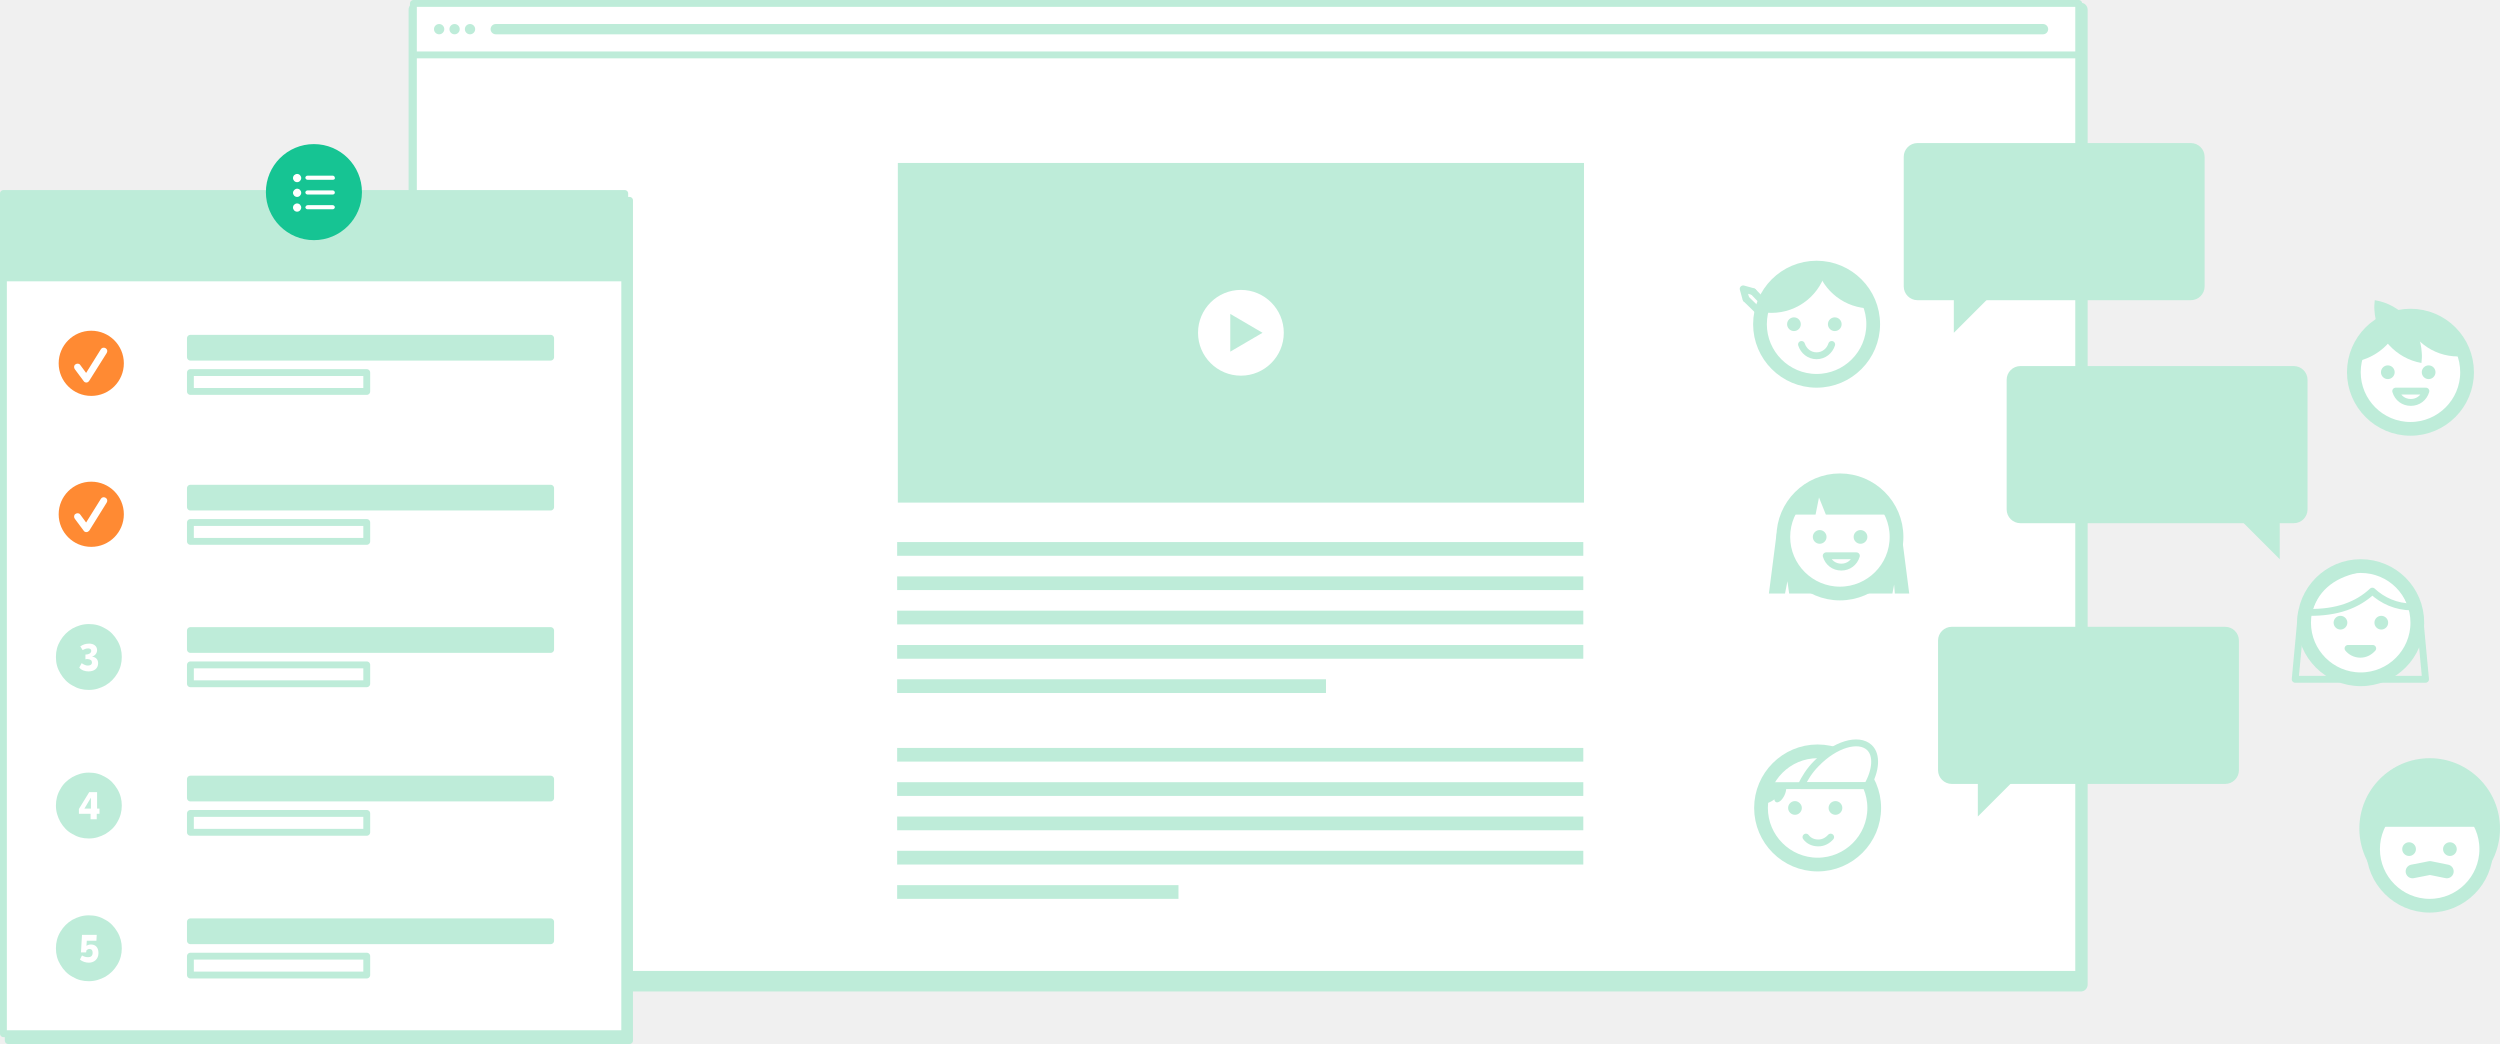
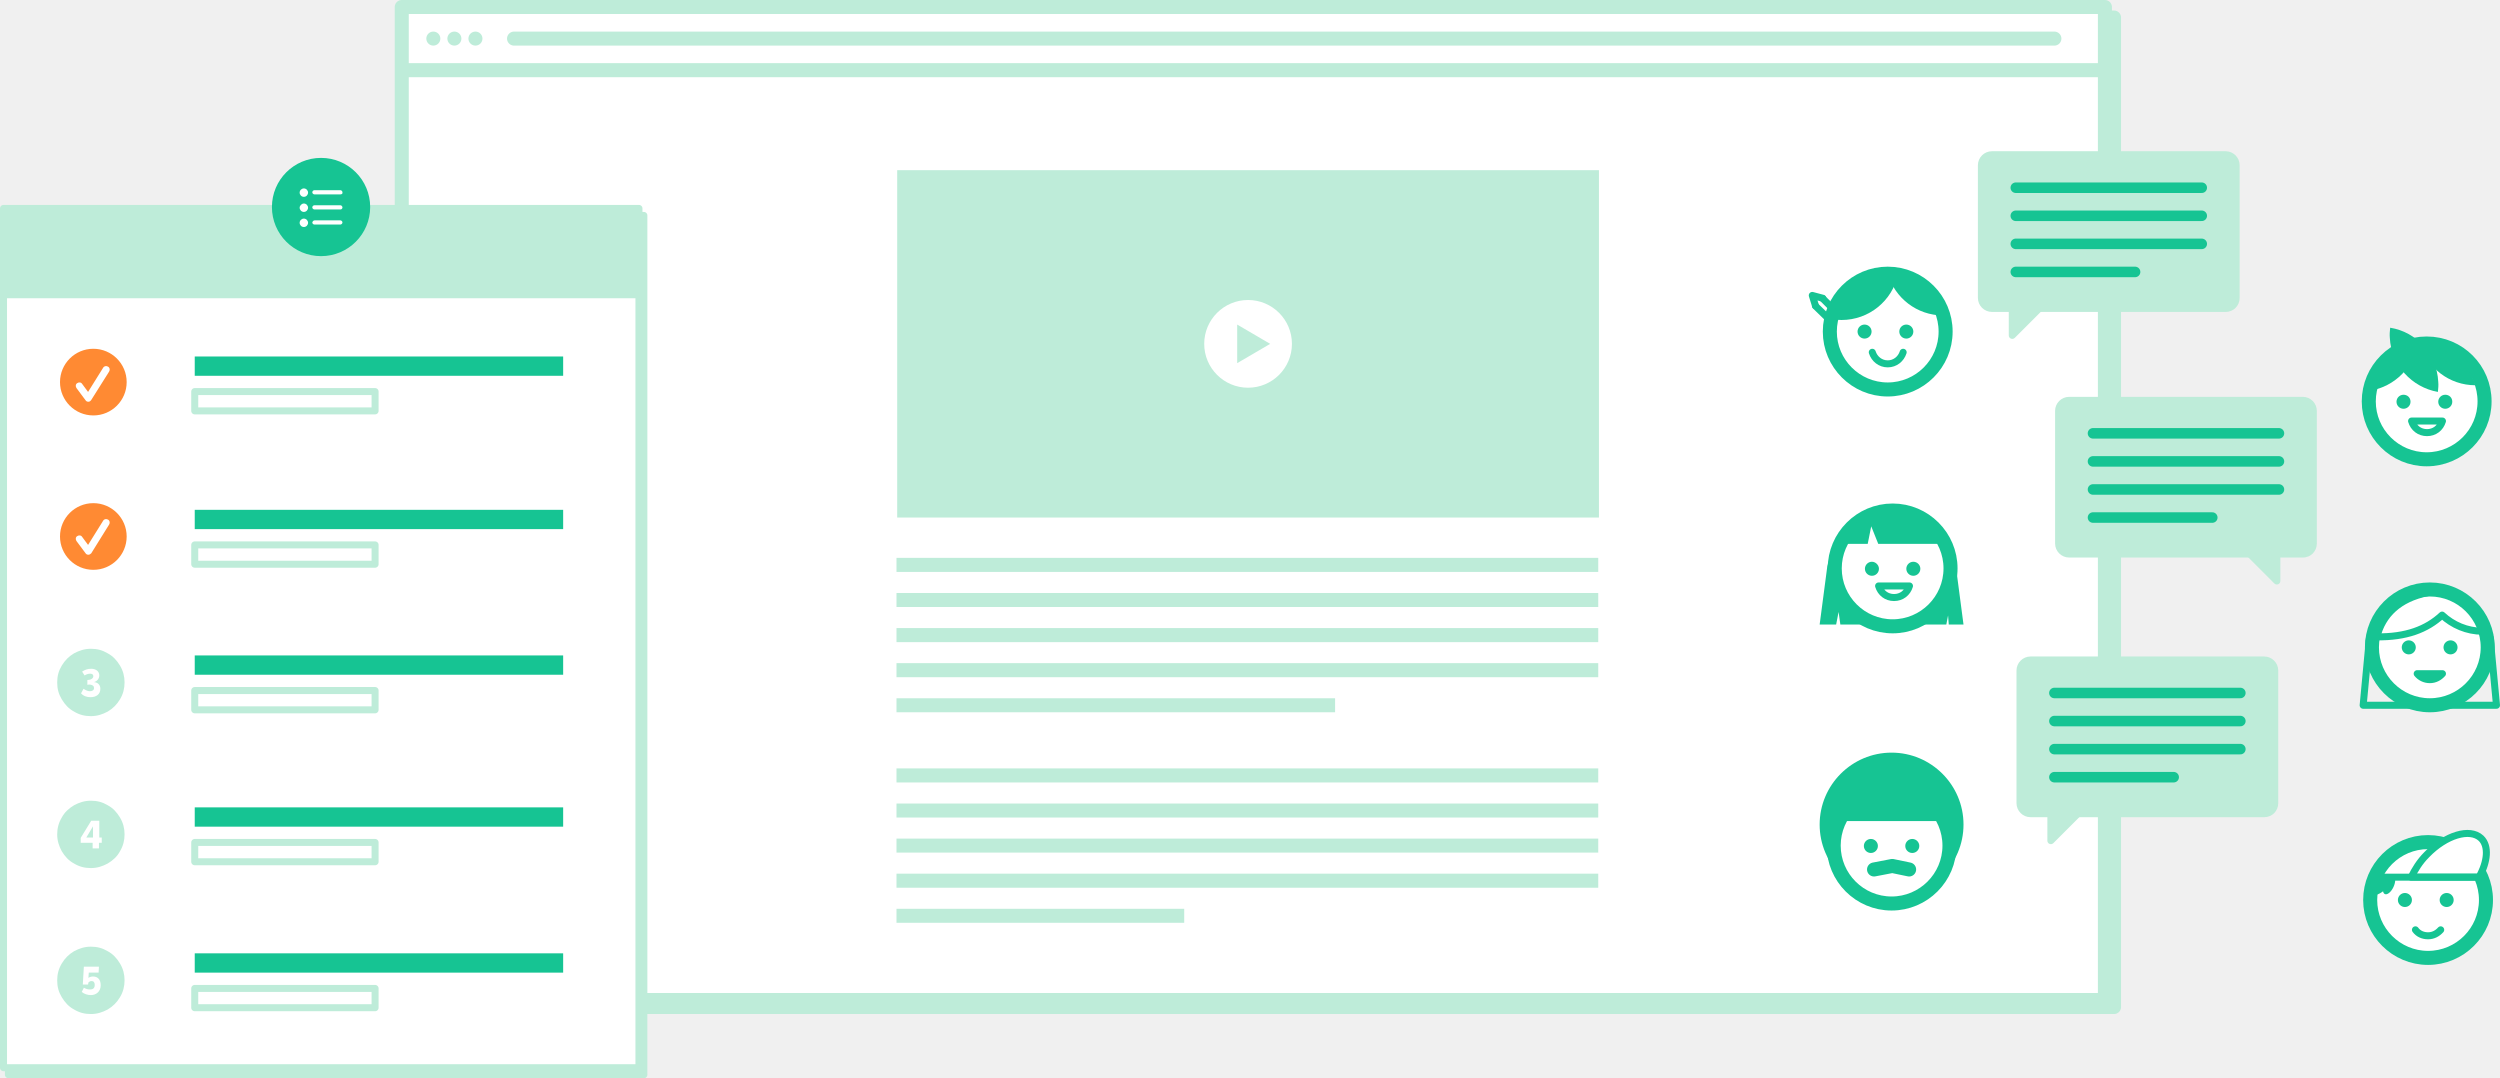
- <svg xmlns="http://www.w3.org/2000/svg" version="1.1" id="Layer_1" x="0px" y="0px" viewBox="0 0 728.7 304.2" enable-background="new 0 0 728.7 304.2" xml:space="preserve">
+ <svg xmlns="http://www.w3.org/2000/svg" version="1.1" id="Layer_1" x="0px" y="0px" viewBox="0 0 712.5 307.2" enable-background="new 0 0 712.5 307.2" xml:space="preserve">
  <g>
+     <rect x="117.1" y="5" fill="#BEECD9" stroke="#BEECD9" stroke-width="4" stroke-linejoin="round" stroke-miterlimit="10" width="485.4" height="282" />
+     <rect x="114.5" y="2" fill="#FFFFFF" stroke="#BEECD9" stroke-width="4" stroke-linejoin="round" stroke-miterlimit="10" width="485.4" height="283" />
+     <line fill="none" stroke="#BEECD9" stroke-width="4" stroke-linejoin="round" stroke-miterlimit="10" x1="114.5" y1="20" x2="599.5" y2="20" />
+     <line fill="none" stroke="#BEECD9" stroke-width="4" stroke-linecap="round" stroke-linejoin="round" stroke-miterlimit="10" x1="146.5" y1="11" x2="585.5" y2="11" />
    <g>
-       <rect x="121.1" y="2.8" fill="#BEECD9" stroke="#BEECD9" stroke-width="4" stroke-linejoin="round" stroke-miterlimit="10" width="485.4" height="284.2" />
-       <rect x="120.5" y="1" fill="#FFFFFF" stroke="#BEECD9" stroke-width="2" stroke-linejoin="round" stroke-miterlimit="10" width="485.4" height="283" />
-       <line fill="none" stroke="#BEECD9" stroke-width="2" stroke-linejoin="round" stroke-miterlimit="10" x1="120.5" y1="16" x2="605.5" y2="16" />
-       <line fill="none" stroke="#BEECD9" stroke-width="3" stroke-linecap="round" stroke-linejoin="round" stroke-miterlimit="10" x1="144.5" y1="8.5" x2="595.5" y2="8.5" />
+       <circle fill="#BEECD9" cx="123.5" cy="11" r="2" />
+       <circle fill="#BEECD9" cx="129.5" cy="11" r="2" />
+       <circle fill="#BEECD9" cx="135.5" cy="11" r="2" />
+     </g>
+     <g>
+       <rect x="255.7" y="48.5" fill="#BEECD9" width="200" height="99" />
+       <path fill="#FFFFFF" d="M355.7,85.5c-6.9,0-12.5,5.6-12.5,12.5s5.6,12.5,12.5,12.5s12.5-5.6,12.5-12.5S362.6,85.5,355.7,85.5z     M352.6,92.5L362,98l-9.4,5.5V92.5z" />
+     </g>
+     <g>
+       <line fill="none" stroke="#BEECD9" stroke-width="4" stroke-linejoin="round" stroke-miterlimit="10" x1="255.5" y1="161" x2="455.5" y2="161" />
+       <line fill="none" stroke="#BEECD9" stroke-width="4" stroke-linejoin="round" stroke-miterlimit="10" x1="255.5" y1="171" x2="455.5" y2="171" />
+       <line fill="none" stroke="#BEECD9" stroke-width="4" stroke-linejoin="round" stroke-miterlimit="10" x1="255.5" y1="181" x2="455.5" y2="181" />
+       <line fill="none" stroke="#BEECD9" stroke-width="4" stroke-linejoin="round" stroke-miterlimit="10" x1="255.5" y1="191" x2="455.5" y2="191" />
+       <line fill="none" stroke="#BEECD9" stroke-width="4" stroke-linejoin="round" stroke-miterlimit="10" x1="255.5" y1="201" x2="380.5" y2="201" />
+     </g>
+     <g>
+       <line fill="none" stroke="#BEECD9" stroke-width="4" stroke-linejoin="round" stroke-miterlimit="10" x1="255.5" y1="221" x2="455.5" y2="221" />
+       <line fill="none" stroke="#BEECD9" stroke-width="4" stroke-linejoin="round" stroke-miterlimit="10" x1="255.5" y1="231" x2="455.5" y2="231" />
+       <line fill="none" stroke="#BEECD9" stroke-width="4" stroke-linejoin="round" stroke-miterlimit="10" x1="255.5" y1="241" x2="455.5" y2="241" />
+       <line fill="none" stroke="#BEECD9" stroke-width="4" stroke-linejoin="round" stroke-miterlimit="10" x1="255.5" y1="251" x2="455.5" y2="251" />
+       <line fill="none" stroke="#BEECD9" stroke-width="4" stroke-linejoin="round" stroke-miterlimit="10" x1="255.5" y1="261" x2="337.5" y2="261" />
+     </g>
+     <g>
+       <path fill="#FFFFFF" stroke="#16C493" stroke-width="4" stroke-linejoin="round" stroke-miterlimit="10" d="M692,240    c-9.1,0-16.5,7.4-16.5,16.5S682.9,273,692,273c9.1,0,16.5-7.4,16.5-16.5S701.1,240,692,240z" />
+       <path fill="#FFFFFF" stroke="#16C493" stroke-width="2" stroke-linejoin="round" stroke-miterlimit="10" d="M706.5,250    c2.5-4.4,2.9-8.9,0.6-11.1c-3.2-3-10.1-0.9-15.5,4.7c-2,2-3.4,4.3-4.4,6.4L706.5,250z" />
+       <line fill="none" stroke="#16C493" stroke-width="2" stroke-linecap="round" stroke-linejoin="round" stroke-miterlimit="10" x1="676.5" y1="250" x2="706.5" y2="250" />
      <g>
-         <circle fill="#BEECD9" cx="128" cy="8.5" r="1.5" />
-         <circle fill="#BEECD9" cx="132.5" cy="8.5" r="1.5" />
-         <circle fill="#BEECD9" cx="137" cy="8.5" r="1.5" />
+         <path fill="#16C493" d="M685.4,254.5c-1.1,0-2,0.9-2,2c0,1.1,0.9,2,2,2c1.1,0,2-0.9,2-2C687.4,255.4,686.5,254.5,685.4,254.5z" />
+         <path fill="#16C493" d="M697.3,254.5c-1.1,0-2,0.9-2,2c0,1.1,0.9,2,2,2c1.1,0,2-0.9,2-2C699.3,255.4,698.4,254.5,697.3,254.5z" />
+         <path fill="#16C493" d="M673.9,255.3c0.4,0.1,0.8,0.1,1.2,0.1c3.2,0,5.8-2.2,6.5-5.2c-0.4-0.1-0.8-0.1-1.2-0.1     C677.2,250.1,674.6,252.3,673.9,255.3z" />
+         <ellipse transform="matrix(0.9092 0.4163 -0.4163 0.9092 166.8009 -260.5844)" fill="#16C493" cx="680.9" cy="252.2" rx="1.4" ry="2.9" />
+       </g>
+       <path fill="none" stroke="#16C493" stroke-width="2" stroke-linecap="round" stroke-linejoin="round" stroke-miterlimit="10" d="    M688.4,265c0.8,1.1,2.1,1.7,3.6,1.7s2.7-0.7,3.6-1.7" />
+     </g>
+     <g>
+       <g>
+         <path fill="#FFFFFF" stroke="#16C493" stroke-width="4" stroke-linejoin="round" stroke-miterlimit="10" d="M538,78     c-9.1,0-16.5,7.4-16.5,16.5S528.9,111,538,111c9.1,0,16.5-7.4,16.5-16.5S547.1,78,538,78z" />
+         <g>
+           <path fill="#16C493" d="M531.4,92.5c-1.1,0-2,0.9-2,2s0.9,2,2,2c1.1,0,2-0.9,2-2S532.5,92.5,531.4,92.5z" />
+           <path fill="#16C493" d="M543.3,92.5c-1.1,0-2,0.9-2,2s0.9,2,2,2c1.1,0,2-0.9,2-2S544.4,92.5,543.3,92.5z" />
+           <path fill="#16C493" d="M521.9,90.9c0.9,0.2,1.9,0.3,2.9,0.3c7.9,0,14.5-5.5,16.1-12.9c-0.9-0.2-1.9-0.3-2.9-0.3      C530.1,78,523.5,83.5,521.9,90.9z" />
+           <path fill="#16C493" d="M538,78c2,6.9,8.3,11.9,15.8,11.9C551.8,83,545.5,78,538,78z" />
+         </g>
+         <path fill="none" stroke="#16C493" stroke-width="2" stroke-linecap="round" stroke-linejoin="round" stroke-miterlimit="10" d="     M533.6,100.4c0.6,1.9,2.3,3.3,4.4,3.3c2.1,0,3.8-1.4,4.4-3.3" />
+       </g>
+       <g>
+         <line fill="none" stroke="#16C493" stroke-width="2" stroke-linecap="round" stroke-linejoin="round" stroke-miterlimit="10" x1="519.5" y1="85.1" x2="522.2" y2="87.8" />
+         <line fill="none" stroke="#16C493" stroke-width="2" stroke-linecap="round" stroke-linejoin="round" stroke-miterlimit="10" x1="521" y1="90.7" x2="517.4" y2="87.2" />
+         <polyline fill="none" stroke="#16C493" stroke-width="2" stroke-linecap="round" stroke-linejoin="round" stroke-miterlimit="10" points="     517.4,87.1 516.5,84.2 519.5,85    " />
      </g>
    </g>
    <g>
-       <rect x="261.7" y="47.5" fill="#BEECD9" width="200" height="99" />
-       <path fill="#FFFFFF" d="M361.7,84.5c-6.9,0-12.5,5.6-12.5,12.5s5.6,12.5,12.5,12.5s12.5-5.6,12.5-12.5S368.6,84.5,361.7,84.5z     M358.6,91.5L368,97l-9.4,5.5V91.5z" />
-     </g>
-     <g>
-       <line fill="none" stroke="#BEECD9" stroke-width="4" stroke-linejoin="round" stroke-miterlimit="10" x1="261.5" y1="160" x2="461.5" y2="160" />
-       <line fill="none" stroke="#BEECD9" stroke-width="4" stroke-linejoin="round" stroke-miterlimit="10" x1="261.5" y1="170" x2="461.5" y2="170" />
-       <line fill="none" stroke="#BEECD9" stroke-width="4" stroke-linejoin="round" stroke-miterlimit="10" x1="261.5" y1="180" x2="461.5" y2="180" />
-       <line fill="none" stroke="#BEECD9" stroke-width="4" stroke-linejoin="round" stroke-miterlimit="10" x1="261.5" y1="190" x2="461.5" y2="190" />
-       <line fill="none" stroke="#BEECD9" stroke-width="4" stroke-linejoin="round" stroke-miterlimit="10" x1="261.5" y1="200" x2="386.5" y2="200" />
-     </g>
-     <g>
-       <line fill="none" stroke="#BEECD9" stroke-width="4" stroke-linejoin="round" stroke-miterlimit="10" x1="261.5" y1="220" x2="461.5" y2="220" />
-       <line fill="none" stroke="#BEECD9" stroke-width="4" stroke-linejoin="round" stroke-miterlimit="10" x1="261.5" y1="230" x2="461.5" y2="230" />
-       <line fill="none" stroke="#BEECD9" stroke-width="4" stroke-linejoin="round" stroke-miterlimit="10" x1="261.5" y1="240" x2="461.5" y2="240" />
-       <line fill="none" stroke="#BEECD9" stroke-width="4" stroke-linejoin="round" stroke-miterlimit="10" x1="261.5" y1="250" x2="461.5" y2="250" />
-       <line fill="none" stroke="#BEECD9" stroke-width="4" stroke-linejoin="round" stroke-miterlimit="10" x1="261.5" y1="260" x2="343.5" y2="260" />
-     </g>
-     <g>
-       <path fill="#FFFFFF" stroke="#BEECD9" stroke-width="4" stroke-linejoin="round" stroke-miterlimit="10" d="M702.6,92    c-9.1,0-16.5,7.4-16.5,16.5s7.4,16.5,16.5,16.5c9.1,0,16.5-7.4,16.5-16.5S711.8,92,702.6,92z" />
-       <path fill="#BEECD9" d="M696,106.5c-1.1,0-2,0.9-2,2s0.9,2,2,2s2-0.9,2-2S697.1,106.5,696,106.5z" />
-       <path fill="#BEECD9" d="M707.9,106.5c-1.1,0-2,0.9-2,2s0.9,2,2,2s2-0.9,2-2S709,106.5,707.9,106.5z" />
-       <path fill="#BEECD9" d="M705.8,105.8c0.1-1,0.2-1.9,0.1-2.9c-0.4-7.9-6.2-14.2-13.7-15.4c-0.1,1-0.2,1.9-0.1,2.9    C692.5,98.2,698.4,104.5,705.8,105.8z" />
-       <path fill="#BEECD9" d="M700.7,92c2,6.9,8.3,11.9,15.8,11.9C714.5,97,708.2,92,700.7,92z" />
-       <path fill="#BEECD9" d="M700,92.4c-7.1,0.6-13.3,5.8-14.8,13.2C692.3,104.9,698.5,99.7,700,92.4z" />
-       <path fill="none" stroke="#BEECD9" stroke-width="2" stroke-linecap="round" stroke-linejoin="round" stroke-miterlimit="10" d="    M698.3,114c0.6,2,2.3,3.3,4.4,3.3s3.8-1.3,4.4-3.3H698.3z" />
-     </g>
-     <g>
-       <path fill="#FFFFFF" stroke="#BEECD9" stroke-width="4" stroke-linejoin="round" stroke-miterlimit="10" d="M536.3,140    c-9.1,0-16.5,7.4-16.5,16.5s7.4,16.5,16.5,16.5c9.1,0,16.5-7.4,16.5-16.5S545.4,140,536.3,140z" />
+       <path fill="#FFFFFF" stroke="#16C493" stroke-width="4" stroke-linejoin="round" stroke-miterlimit="10" d="M692.5,168    c-9.1,0-16.5,7.4-16.5,16.5s7.4,16.5,16.5,16.5c9.1,0,16.5-7.4,16.5-16.5S701.6,168,692.5,168z" />
      <g>
-         <path fill="#BEECD9" d="M530.4,154.5c-1.1,0-2,0.9-2,2s0.9,2,2,2s2-0.9,2-2S531.5,154.5,530.4,154.5z" />
-         <path fill="#BEECD9" d="M542.3,154.5c-1.1,0-2,0.9-2,2s0.9,2,2,2s2-0.9,2-2S543.4,154.5,542.3,154.5z" />
+         <path fill="#16C493" d="M686.5,182.5c-1.1,0-2,0.9-2,2s0.9,2,2,2c1.1,0,2-0.9,2-2S687.6,182.5,686.5,182.5z" />
+         <path fill="#16C493" d="M698.4,182.5c-1.1,0-2,0.9-2,2s0.9,2,2,2c1.1,0,2-0.9,2-2S699.5,182.5,698.4,182.5z" />
      </g>
-       <path fill="none" stroke="#BEECD9" stroke-width="2" stroke-linecap="round" stroke-linejoin="round" stroke-miterlimit="10" d="    M532.3,162c0.6,2,2.3,3.3,4.4,3.3c2.1,0,3.8-1.3,4.4-3.3H532.3z" />
-       <path fill="#BEECD9" d="M521.2,150h8l1-5l2,5h19c0,0-4.5-10-14-10S521.2,148,521.2,150z" />
-       <path fill="#BEECD9" d="M517.9,155.1l-2.3,17.9h4.7l0.7-3.6l0.5,3.6h11l-4.8-2C527.5,171,517.9,160,517.9,155.1z" />
-       <path fill="#BEECD9" d="M554.2,155.1l2.3,17.9h-4.2l-0.2-2.6l-0.5,2.6h-7.8l0.7-2C544.5,171,554.2,160,554.2,155.1z" />
-     </g>
-     <g>
-       <path fill="#FFFFFF" stroke="#BEECD9" stroke-width="4" stroke-linejoin="round" stroke-miterlimit="10" d="M529.8,219    c-9.1,0-16.5,7.4-16.5,16.5s7.4,16.5,16.5,16.5c9.1,0,16.5-7.4,16.5-16.5S538.9,219,529.8,219z" />
-       <path fill="#FFFFFF" stroke="#BEECD9" stroke-width="2" stroke-linejoin="round" stroke-miterlimit="10" d="M544.3,229    c2.5-4.4,2.9-8.9,0.6-11.1c-3.2-3-10.1-0.9-15.5,4.7c-2,2-3.4,4.3-4.4,6.4L544.3,229z" />
-       <path fill="#BEECD9" d="M523.2,233.5c-1.1,0-2,0.9-2,2s0.9,2,2,2c1.1,0,2-0.9,2-2S524.2,233.5,523.2,233.5z" />
-       <path fill="#BEECD9" d="M535,233.5c-1.1,0-2,0.9-2,2s0.9,2,2,2c1.1,0,2-0.9,2-2S536.1,233.5,535,233.5z" />
-       <path fill="#BEECD9" d="M511.9,234.3c0.4,0.1,0.8,0.1,1.2,0.1c3.2,0,5.8-2.2,6.5-5.2c-0.4-0.1-0.8-0.1-1.2-0.1    C515.2,229.1,512.6,231.3,511.9,234.3z" />
-       <line fill="none" stroke="#BEECD9" stroke-width="2" stroke-linecap="round" stroke-linejoin="round" stroke-miterlimit="10" x1="514.5" y1="229" x2="544.5" y2="229" />
-       <ellipse transform="matrix(0.9092 0.4163 -0.4163 0.9092 143.3525 -195.0486)" fill="#BEECD9" cx="518.9" cy="231.2" rx="1.4" ry="2.9" />
-       <path fill="none" stroke="#BEECD9" stroke-width="2" stroke-linecap="round" stroke-linejoin="round" stroke-miterlimit="10" d="    M526.4,244c0.8,1.1,2.1,1.7,3.6,1.7s2.7-0.7,3.6-1.7" />
-     </g>
-     <g>
+       <path fill="none" stroke="#16C493" stroke-width="2" stroke-linecap="round" stroke-linejoin="round" stroke-miterlimit="10" d="    M707.5,179.9c-1.2-4.2-4.1-7.7-7.9-9.8c0.3-0.7-1.5-0.3-1.4-1c-1.9,0-1.7-0.9-3.4-0.7c-1-0.2-2.1-0.3-3.2-0.3    c0.1,0.3,0.2,0.5,0.3,0.8c-8.3,1.7-12.9,6.3-14.5,12.6c8.3,0.1,14.2-2.1,18.6-6.2C699,178.1,703.1,179.9,707.5,179.9z" />
+       <path fill="none" stroke="#16C493" stroke-width="2" stroke-linecap="round" stroke-linejoin="round" stroke-miterlimit="10" d="    M688.9,192c0.8,1,2.1,1.7,3.6,1.7s2.7-0.7,3.6-1.7H688.9z" />
      <g>
-         <path fill="#FFFFFF" stroke="#BEECD9" stroke-width="4" stroke-linejoin="round" stroke-miterlimit="10" d="M529.5,78     c-9.1,0-16.5,7.4-16.5,16.5s7.4,16.5,16.5,16.5c9.1,0,16.5-7.4,16.5-16.5S538.6,78,529.5,78z" />
-         <path fill="#BEECD9" d="M522.9,92.5c-1.1,0-2,0.9-2,2s0.9,2,2,2c1.1,0,2-0.9,2-2S524,92.5,522.9,92.5z" />
-         <path fill="#BEECD9" d="M534.8,92.5c-1.1,0-2,0.9-2,2s0.9,2,2,2c1.1,0,2-0.9,2-2S535.9,92.5,534.8,92.5z" />
-         <path fill="#BEECD9" d="M513.4,90.9c0.9,0.2,1.9,0.3,2.9,0.3c7.9,0,14.5-5.5,16.1-12.9c-0.9-0.2-1.9-0.3-2.9-0.3     C521.6,78,515,83.5,513.4,90.9z" />
-         <path fill="#BEECD9" d="M529.5,78c2,6.9,8.3,11.9,15.8,11.9C543.4,83,537,78,529.5,78z" />
-         <path fill="none" stroke="#BEECD9" stroke-width="2" stroke-linecap="round" stroke-linejoin="round" stroke-miterlimit="10" d="     M525.1,100.4c0.6,1.9,2.3,3.3,4.4,3.3c2.1,0,3.8-1.4,4.4-3.3" />
-       </g>
-       <g>
-         <line fill="none" stroke="#BEECD9" stroke-width="2" stroke-linecap="round" stroke-linejoin="round" stroke-miterlimit="10" x1="511.1" y1="85.1" x2="513.7" y2="87.8" />
-         <line fill="none" stroke="#BEECD9" stroke-width="2" stroke-linecap="round" stroke-linejoin="round" stroke-miterlimit="10" x1="512.6" y1="90.7" x2="509" y2="87.2" />
-         <polyline fill="none" stroke="#BEECD9" stroke-width="2" stroke-linecap="round" stroke-linejoin="round" stroke-miterlimit="10" points="     508.9,87.1 508.1,84.2 511,85    " />
+         <path fill="none" stroke="#16C493" stroke-width="2" stroke-linecap="round" stroke-linejoin="round" stroke-miterlimit="10" d="     M675.3,181.8l-1.8,19.2h13C686.5,201,675.3,195,675.3,181.8z" />
+         <path fill="none" stroke="#16C493" stroke-width="2" stroke-linecap="round" stroke-linejoin="round" stroke-miterlimit="10" d="     M709.7,181.8l1.8,19.2h-13C698.5,201,709.7,195,709.7,181.8z" />
      </g>
    </g>
    <g>
-       <path fill="#BEECD9" d="M638.6,87.5h-79.7c-2.2,0-4-1.8-4-4V45.7c0-2.2,1.8-4,4-4h79.7c2.2,0,4,1.8,4,4v37.8    C642.6,85.7,640.8,87.5,638.6,87.5z" />
-       <polygon fill="#BEECD9" points="569.5,81 569.5,97 584.2,82.3   " />
-     </g>
-     <g>
-       <path fill="#BEECD9" d="M648.6,228.5h-79.7c-2.2,0-4-1.8-4-4v-37.8c0-2.2,1.8-4,4-4h79.7c2.2,0,4,1.8,4,4v37.8    C652.6,226.7,650.8,228.5,648.6,228.5z" />
-       <polygon fill="#BEECD9" points="576.5,222 576.5,238 591.2,223.3   " />
-     </g>
-     <g>
-       <path fill="#BEECD9" d="M668.6,152.5h-79.7c-2.2,0-4-1.8-4-4v-37.8c0-2.2,1.8-4,4-4h79.7c2.2,0,4,1.8,4,4v37.8    C672.6,150.7,670.8,152.5,668.6,152.5z" />
-       <polygon fill="#BEECD9" points="664.5,147 664.5,163 649.8,148.3   " />
-     </g>
-     <g>
-       <path fill="#BEECD9" d="M708.2,221c-11.3,0-20.5,9.2-20.5,20.5c0,11.3,9.2,20.5,20.5,20.5s20.5-9.2,20.5-20.5S719.5,221,708.2,221    z" />
-       <path fill="#FFFFFF" stroke="#BEECD9" stroke-width="4" stroke-linejoin="round" stroke-miterlimit="10" d="M708.2,231    c-9.1,0-16.5,7.4-16.5,16.5s7.4,16.5,16.5,16.5c9.1,0,16.5-7.4,16.5-16.5S717.3,231,708.2,231z" />
-       <g>
-         <path fill="#BEECD9" d="M702.2,245.5c-1.1,0-2,0.9-2,2s0.9,2,2,2c1.1,0,2-0.9,2-2S703.3,245.5,702.2,245.5z" />
-         <path fill="#BEECD9" d="M714.1,245.5c-1.1,0-2,0.9-2,2s0.9,2,2,2c1.1,0,2-0.9,2-2S715.2,245.5,714.1,245.5z" />
-       </g>
-       <path fill="#BEECD9" d="M692.2,241h31c0,0-5.9-12.4-14.4-12.4C700.2,228.6,692.2,241,692.2,241z" />
-       <polyline fill="none" stroke="#BEECD9" stroke-width="4" stroke-linecap="round" stroke-linejoin="round" stroke-miterlimit="10" points="    703.2,254 708.3,253 713.2,254   " />
-     </g>
-     <g>
-       <path fill="#FFFFFF" stroke="#BEECD9" stroke-width="4" stroke-linejoin="round" stroke-miterlimit="10" d="M688.1,165    c-9.1,0-16.5,7.4-16.5,16.5S679,198,688.1,198c9.1,0,16.5-7.4,16.5-16.5S697.3,165,688.1,165z" />
-       <g>
-         <path fill="#BEECD9" d="M682.2,179.5c-1.1,0-2,0.9-2,2s0.9,2,2,2s2-0.9,2-2S683.3,179.5,682.2,179.5z" />
-         <path fill="#BEECD9" d="M694.1,179.5c-1.1,0-2,0.9-2,2s0.9,2,2,2s2-0.9,2-2S695.2,179.5,694.1,179.5z" />
-       </g>
-       <path fill="none" stroke="#BEECD9" stroke-width="2" stroke-linecap="round" stroke-linejoin="round" stroke-miterlimit="10" d="    M703,176.9c-1.2-4.2-4.1-7.7-7.9-9.8c0.3-0.7-1.5-0.3-1.4-1c-1.9,0-1.7-0.9-3.4-0.7c-1-0.2-2.1-0.3-3.2-0.3    c0.1,0.3,0.2,0.5,0.3,0.8c-8.3,1.7-12.9,6.3-14.5,12.6c8.3,0.1,14.2-2.1,18.6-6.2C694.5,175.1,698.5,176.9,703,176.9z" />
-       <path fill="none" stroke="#BEECD9" stroke-width="2" stroke-linecap="round" stroke-linejoin="round" stroke-miterlimit="10" d="    M684.4,189c0.8,1,2.1,1.7,3.6,1.7s2.7-0.7,3.6-1.7H684.4z" />
-       <g>
-         <path fill="none" stroke="#BEECD9" stroke-width="2" stroke-linecap="round" stroke-linejoin="round" stroke-miterlimit="10" d="     M670.8,178.8L669,198h13C682,198,670.8,192,670.8,178.8z" />
-         <path fill="none" stroke="#BEECD9" stroke-width="2" stroke-linecap="round" stroke-linejoin="round" stroke-miterlimit="10" d="     M705.2,178.8L707,198h-13C694,198,705.2,192,705.2,178.8z" />
-       </g>
-     </g>
-     <g>
-       <rect x="2.4" y="58.4" fill="#BEECD9" stroke="#BEECD9" stroke-width="2" stroke-linejoin="round" stroke-miterlimit="10" width="181.1" height="244.9" />
-       <rect x="1" y="56.4" fill="#FFFFFF" stroke="#BEECD9" stroke-width="2" stroke-linejoin="round" stroke-miterlimit="10" width="181.1" height="244.9" />
+       <rect x="2.4" y="61.4" fill="#BEECD9" stroke="#BEECD9" stroke-width="2" stroke-linejoin="round" stroke-miterlimit="10" width="181.1" height="244.9" />
+       <rect x="1" y="59.4" fill="#FFFFFF" stroke="#BEECD9" stroke-width="2" stroke-linejoin="round" stroke-miterlimit="10" width="181.1" height="244.9" />
      <g>
        <g>
-           <rect x="55.5" y="183.8" fill="#BEECD9" stroke="#BEECD9" stroke-width="2" stroke-linejoin="round" stroke-miterlimit="10" width="105" height="5.5" />
-           <rect x="55.5" y="193.8" fill="#FFFFFF" stroke="#BEECD9" stroke-width="2" stroke-linejoin="round" stroke-miterlimit="10" width="51.4" height="5.5" />
+           <rect x="55.5" y="186.8" fill="#16C493" width="105" height="5.5" />
+           <rect x="55.5" y="196.8" fill="#FFFFFF" stroke="#BEECD9" stroke-width="2" stroke-linejoin="round" stroke-miterlimit="10" width="51.4" height="5.5" />
        </g>
        <g>
-           <path fill="#BEECD9" d="M35.5,191.5c0,1.7-0.4,3.3-1.3,4.8s-2,2.6-3.5,3.5c-1.5,0.8-3,1.3-4.8,1.3s-3.3-0.4-4.8-1.3      c-1.5-0.8-2.6-2-3.5-3.5s-1.3-3-1.3-4.8s0.4-3.3,1.3-4.8s2-2.6,3.5-3.5c1.5-0.8,3-1.3,4.8-1.3s3.3,0.4,4.8,1.3      c1.5,0.8,2.6,2,3.5,3.5S35.5,189.8,35.5,191.5z" />
+           <path fill="#BEECD9" d="M35.5,194.5c0,1.7-0.4,3.3-1.3,4.8s-2,2.6-3.5,3.5c-1.5,0.8-3,1.3-4.8,1.3s-3.3-0.4-4.8-1.3      c-1.5-0.8-2.6-2-3.5-3.5s-1.3-3-1.3-4.8s0.4-3.3,1.3-4.8s2-2.6,3.5-3.5c1.5-0.8,3-1.3,4.8-1.3s3.3,0.4,4.8,1.3      c1.5,0.8,2.6,2,3.5,3.5S35.5,192.8,35.5,194.5z" />
          <g>
-             <path fill="#FFFFFF" d="M23.8,193.3c0.6,0.4,1.2,0.7,1.8,0.7c0.7,0,1.2-0.3,1.2-0.9c0-0.6-0.4-0.9-1.2-1c-0.2,0-0.6,0-0.7,0.1       l0-1.4c0.9,0,1.7-0.4,1.7-1.1c0-0.5-0.4-0.7-0.9-0.7c-0.6,0-1.1,0.2-1.6,0.5l-0.7-1.1c0.8-0.5,1.5-0.8,2.6-0.8       c1.3,0,2.3,0.7,2.3,1.9c0,0.8-0.5,1.6-1.5,1.9v0c1.1,0.1,1.8,0.8,1.8,1.9c0,1.6-1.2,2.4-2.8,2.4c-1,0-2-0.3-2.7-1.1L23.8,193.3       z" />
+             <path fill="#FFFFFF" d="M23.8,196.3c0.6,0.4,1.2,0.7,1.8,0.7c0.7,0,1.2-0.3,1.2-0.9c0-0.6-0.4-0.9-1.2-1c-0.2,0-0.6,0-0.7,0.1       l0-1.4c0.9,0,1.7-0.4,1.7-1.1c0-0.5-0.4-0.7-0.9-0.7c-0.6,0-1.1,0.2-1.6,0.5l-0.7-1.1c0.8-0.5,1.5-0.8,2.6-0.8       c1.3,0,2.3,0.7,2.3,1.9c0,0.8-0.5,1.6-1.5,1.9v0c1.1,0.1,1.8,0.8,1.8,1.9c0,1.6-1.2,2.4-2.8,2.4c-1,0-2-0.3-2.7-1.1L23.8,196.3       z" />
          </g>
        </g>
      </g>
      <g>
        <g>
-           <rect x="55.5" y="227.1" fill="#BEECD9" stroke="#BEECD9" stroke-width="2" stroke-linejoin="round" stroke-miterlimit="10" width="105" height="5.5" />
-           <rect x="55.5" y="237.1" fill="#FFFFFF" stroke="#BEECD9" stroke-width="2" stroke-linejoin="round" stroke-miterlimit="10" width="51.4" height="5.5" />
+           <rect x="55.5" y="230.1" fill="#16C493" width="105" height="5.5" />
+           <rect x="55.5" y="240.1" fill="#FFFFFF" stroke="#BEECD9" stroke-width="2" stroke-linejoin="round" stroke-miterlimit="10" width="51.4" height="5.5" />
        </g>
        <g>
-           <path fill="#BEECD9" d="M35.5,234.8c0,1.7-0.4,3.3-1.3,4.8c-0.8,1.5-2,2.6-3.5,3.5c-1.5,0.8-3,1.3-4.8,1.3s-3.3-0.4-4.8-1.3      c-1.5-0.8-2.6-2-3.5-3.5c-0.8-1.5-1.3-3-1.3-4.8c0-1.7,0.4-3.3,1.3-4.8c0.8-1.5,2-2.6,3.5-3.5c1.5-0.8,3-1.3,4.8-1.3      s3.3,0.4,4.8,1.3c1.5,0.8,2.6,2,3.5,3.5C35.1,231.5,35.5,233.1,35.5,234.8z" />
+           <path fill="#BEECD9" d="M35.5,237.8c0,1.7-0.4,3.3-1.3,4.8c-0.8,1.5-2,2.6-3.5,3.5c-1.5,0.8-3,1.3-4.8,1.3s-3.3-0.4-4.8-1.3      c-1.5-0.8-2.6-2-3.5-3.5c-0.8-1.5-1.3-3-1.3-4.8c0-1.7,0.4-3.3,1.3-4.8c0.8-1.5,2-2.6,3.5-3.5c1.5-0.8,3-1.3,4.8-1.3      s3.3,0.4,4.8,1.3c1.5,0.8,2.6,2,3.5,3.5C35.1,234.5,35.5,236.1,35.5,237.8z" />
          <g>
-             <path fill="#FFFFFF" d="M26.5,237.2H23v-1.4l3-4.9h2.3v4.8H29v1.5h-0.8v1.6h-1.8V237.2z M26.5,235.7v-3.2l-1.9,3.2H26.5z" />
+             <path fill="#FFFFFF" d="M26.5,240.2H23v-1.4l3-4.9h2.3v4.8H29v1.5h-0.8v1.6h-1.8V240.2z M26.5,238.7v-3.2l-1.9,3.2H26.5z" />
          </g>
        </g>
      </g>
      <g>
        <g>
-           <rect x="55.5" y="268.7" fill="#BEECD9" stroke="#BEECD9" stroke-width="2" stroke-linejoin="round" stroke-miterlimit="10" width="105" height="5.5" />
-           <rect x="55.5" y="278.7" fill="#FFFFFF" stroke="#BEECD9" stroke-width="2" stroke-linejoin="round" stroke-miterlimit="10" width="51.4" height="5.5" />
+           <rect x="55.5" y="271.7" fill="#16C493" width="105" height="5.5" />
+           <rect x="55.5" y="281.7" fill="#FFFFFF" stroke="#BEECD9" stroke-width="2" stroke-linejoin="round" stroke-miterlimit="10" width="51.4" height="5.5" />
        </g>
        <g>
-           <path fill="#BEECD9" d="M35.5,276.4c0,1.7-0.4,3.3-1.3,4.8s-2,2.6-3.5,3.5c-1.5,0.8-3,1.3-4.8,1.3s-3.3-0.4-4.8-1.3      c-1.5-0.8-2.6-2-3.5-3.5s-1.3-3-1.3-4.8c0-1.7,0.4-3.3,1.3-4.8s2-2.6,3.5-3.5c1.5-0.8,3-1.3,4.8-1.3s3.3,0.4,4.8,1.3      c1.5,0.8,2.6,2,3.5,3.5S35.5,274.7,35.5,276.4z" />
+           <path fill="#BEECD9" d="M35.5,279.4c0,1.7-0.4,3.3-1.3,4.8s-2,2.6-3.5,3.5c-1.5,0.8-3,1.3-4.8,1.3s-3.3-0.4-4.8-1.3      c-1.5-0.8-2.6-2-3.5-3.5s-1.3-3-1.3-4.8c0-1.7,0.4-3.3,1.3-4.8s2-2.6,3.5-3.5c1.5-0.8,3-1.3,4.8-1.3s3.3,0.4,4.8,1.3      c1.5,0.8,2.6,2,3.5,3.5S35.5,277.7,35.5,279.4z" />
          <g>
-             <path fill="#FFFFFF" d="M23.9,272.5h4.3l-0.1,1.7h-2.8l-0.1,1.5c0.3-0.2,0.7-0.4,1.3-0.4c1.3,0,2.2,0.8,2.2,2.5       c0,1.8-1.3,2.8-2.8,2.8c-0.9,0-1.9-0.3-2.6-0.9l0.6-1.2c0.7,0.4,1.2,0.5,1.8,0.5c0.7,0,1.3-0.3,1.3-1.3c0-0.7-0.3-1.1-0.9-1.1       c-0.4,0-0.7,0.2-0.9,0.4l-0.1,0.6h-1.5L23.9,272.5z" />
+             <path fill="#FFFFFF" d="M23.9,275.5h4.3l-0.1,1.7h-2.8l-0.1,1.5c0.3-0.2,0.7-0.4,1.3-0.4c1.3,0,2.2,0.8,2.2,2.5       c0,1.8-1.3,2.8-2.8,2.8c-0.9,0-1.9-0.3-2.6-0.9l0.6-1.2c0.7,0.4,1.2,0.5,1.8,0.5c0.7,0,1.3-0.3,1.3-1.3c0-0.7-0.3-1.1-0.9-1.1       c-0.4,0-0.7,0.2-0.9,0.4l-0.1,0.6h-1.5L23.9,275.5z" />
          </g>
        </g>
      </g>
-       <rect x="1" y="56.4" fill="#BEECD9" width="181.1" height="25.6" />
+       <rect x="1" y="59.4" fill="#BEECD9" width="181.1" height="25.6" />
      <g>
-         <circle fill="#16C493" cx="91.5" cy="56" r="14" />
-         <path fill="#FFFFFF" d="M97,56.7h-7.4c-0.3,0-0.6-0.3-0.6-0.6s0.3-0.6,0.6-0.6H97c0.3,0,0.6,0.3,0.6,0.6S97.4,56.7,97,56.7z      M97,52.4h-7.4c-0.3,0-0.6-0.3-0.6-0.6c0-0.3,0.3-0.6,0.6-0.6H97c0.3,0,0.6,0.3,0.6,0.6C97.7,52.2,97.4,52.4,97,52.4z M86.6,61.7     c-0.7,0-1.2-0.6-1.2-1.2c0-0.7,0.6-1.2,1.2-1.2c0.7,0,1.2,0.6,1.2,1.2C87.8,61.1,87.3,61.7,86.6,61.7z M86.6,57.4     c-0.7,0-1.2-0.6-1.2-1.2s0.6-1.2,1.2-1.2c0.7,0,1.2,0.6,1.2,1.2S87.3,57.4,86.6,57.4z M86.6,53.1c-0.7,0-1.2-0.6-1.2-1.2     c0-0.7,0.6-1.2,1.2-1.2c0.7,0,1.2,0.6,1.2,1.2C87.8,52.5,87.3,53.1,86.6,53.1z M89.7,59.8H97c0.3,0,0.6,0.3,0.6,0.6     c0,0.3-0.3,0.6-0.6,0.6h-7.4c-0.3,0-0.6-0.3-0.6-0.6C89.1,60.1,89.3,59.8,89.7,59.8z" />
+         <circle fill="#16C493" cx="91.5" cy="59" r="14" />
+         <path fill="#FFFFFF" d="M97,59.7h-7.4c-0.3,0-0.6-0.3-0.6-0.6s0.3-0.6,0.6-0.6H97c0.3,0,0.6,0.3,0.6,0.6S97.4,59.7,97,59.7z      M97,55.4h-7.4c-0.3,0-0.6-0.3-0.6-0.6c0-0.3,0.3-0.6,0.6-0.6H97c0.3,0,0.6,0.3,0.6,0.6C97.7,55.2,97.4,55.4,97,55.4z M86.6,64.7     c-0.7,0-1.2-0.6-1.2-1.2c0-0.7,0.6-1.2,1.2-1.2c0.7,0,1.2,0.6,1.2,1.2C87.8,64.1,87.3,64.7,86.6,64.7z M86.6,60.4     c-0.7,0-1.2-0.6-1.2-1.2s0.6-1.2,1.2-1.2c0.7,0,1.2,0.6,1.2,1.2S87.3,60.4,86.6,60.4z M86.6,56.1c-0.7,0-1.2-0.6-1.2-1.2     c0-0.7,0.6-1.2,1.2-1.2c0.7,0,1.2,0.6,1.2,1.2C87.8,55.5,87.3,56.1,86.6,56.1z M89.7,62.8H97c0.3,0,0.6,0.3,0.6,0.6     c0,0.3-0.3,0.6-0.6,0.6h-7.4c-0.3,0-0.6-0.3-0.6-0.6C89.1,63.1,89.3,62.8,89.7,62.8z" />
      </g>
      <g>
        <g>
-           <rect x="55.5" y="142.3" fill="#BEECD9" stroke="#BEECD9" stroke-width="2" stroke-linejoin="round" stroke-miterlimit="10" width="105" height="5.5" />
-           <rect x="55.5" y="152.3" fill="#FFFFFF" stroke="#BEECD9" stroke-width="2" stroke-linejoin="round" stroke-miterlimit="10" width="51.4" height="5.5" />
+           <rect x="55.5" y="145.3" fill="#16C493" width="105" height="5.5" />
+           <rect x="55.5" y="155.3" fill="#FFFFFF" stroke="#BEECD9" stroke-width="2" stroke-linejoin="round" stroke-miterlimit="10" width="51.4" height="5.5" />
        </g>
-         <g>
-           <circle fill="#FF8A33" cx="26.6" cy="149.9" r="9.5" />
-           <path fill="#FFFFFF" d="M25.2,155.1c-0.3,0-0.6-0.1-0.8-0.4l-2.6-3.5c-0.3-0.4-0.3-1.1,0.2-1.4c0.4-0.3,1.1-0.3,1.4,0.2l1.7,2.3      l4.3-6.9c0.3-0.5,0.9-0.6,1.4-0.3c0.5,0.3,0.6,0.9,0.3,1.4l-5.1,8.2C25.8,154.9,25.5,155.1,25.2,155.1      C25.2,155.1,25.2,155.1,25.2,155.1L25.2,155.1z" />
-         </g>
+         <circle fill="#FF8A33" cx="26.6" cy="152.9" r="9.5" />
+         <path fill="#FFFFFF" d="M25.2,158.1c-0.3,0-0.6-0.1-0.8-0.4l-2.6-3.5c-0.3-0.4-0.3-1.1,0.2-1.4c0.4-0.3,1.1-0.3,1.4,0.2l1.7,2.3     l4.3-6.9c0.3-0.5,0.9-0.6,1.4-0.3c0.5,0.3,0.6,0.9,0.3,1.4l-5.1,8.2C25.8,157.9,25.5,158.1,25.2,158.1     C25.2,158.1,25.2,158.1,25.2,158.1L25.2,158.1z" />
      </g>
      <g>
-         <g>
-           <rect x="55.5" y="98.6" fill="#BEECD9" stroke="#BEECD9" stroke-width="2" stroke-linejoin="round" stroke-miterlimit="10" width="105" height="5.5" />
-           <rect x="55.5" y="108.6" fill="#FFFFFF" stroke="#BEECD9" stroke-width="2" stroke-linejoin="round" stroke-miterlimit="10" width="51.4" height="5.5" />
-         </g>
-         <g>
-           <circle fill="#FF8A33" cx="26.6" cy="105.9" r="9.5" />
-           <path fill="#FFFFFF" d="M25.2,111.5c-0.3,0-0.6-0.1-0.8-0.4l-2.6-3.5c-0.3-0.4-0.3-1.1,0.2-1.4c0.4-0.3,1.1-0.3,1.4,0.2l1.7,2.3      l4.3-6.9c0.3-0.5,0.9-0.6,1.4-0.3c0.5,0.3,0.6,0.9,0.3,1.4L26,111C25.8,111.3,25.5,111.5,25.2,111.5      C25.2,111.5,25.2,111.5,25.2,111.5L25.2,111.5z" />
-         </g>
+         <rect x="55.5" y="101.6" fill="#16C493" width="105" height="5.5" />
+         <rect x="55.5" y="111.6" fill="#FFFFFF" stroke="#BEECD9" stroke-width="2" stroke-linejoin="round" stroke-miterlimit="10" width="51.4" height="5.5" />
+       </g>
+       <circle fill="#FF8A33" cx="26.6" cy="108.9" r="9.5" />
+       <path fill="#FFFFFF" d="M25.2,114.5c-0.3,0-0.6-0.1-0.8-0.4l-2.6-3.5c-0.3-0.4-0.3-1.1,0.2-1.4c0.4-0.3,1.1-0.3,1.4,0.2l1.7,2.3    l4.3-6.9c0.3-0.5,0.9-0.6,1.4-0.3c0.5,0.3,0.6,0.9,0.3,1.4L26,114C25.8,114.3,25.5,114.5,25.2,114.5    C25.2,114.5,25.2,114.5,25.2,114.5L25.2,114.5z" />
+     </g>
+     <g>
+       <path fill="#FFFFFF" stroke="#16C493" stroke-width="4" stroke-linejoin="round" stroke-miterlimit="10" d="M691.6,97.9    c-9.1,0-16.5,7.4-16.5,16.5s7.4,16.5,16.5,16.5c9.1,0,16.5-7.4,16.5-16.5S700.8,97.9,691.6,97.9z" />
+       <path fill="#16C493" d="M685,112.5c-1.1,0-2,0.9-2,2c0,1.1,0.9,2,2,2s2-0.9,2-2C687,113.3,686.1,112.5,685,112.5z" />
+       <path fill="#16C493" d="M696.9,112.5c-1.1,0-2,0.9-2,2c0,1.1,0.9,2,2,2s2-0.9,2-2C698.9,113.3,698,112.5,696.9,112.5z" />
+       <path fill="#16C493" d="M694.8,111.7c0.1-1,0.2-1.9,0.1-2.9c-0.4-7.9-6.2-14.2-13.7-15.4c-0.1,1-0.2,1.9-0.1,2.9    C681.5,104.1,687.4,110.4,694.8,111.7z" />
+       <path fill="#16C493" d="M689.7,97.9c2,6.9,8.3,11.9,15.8,11.9C703.5,103,697.2,97.9,689.7,97.9z" />
+       <path fill="#16C493" d="M689,98.3c-7.1,0.6-13.3,5.8-14.8,13.2C681.3,110.9,687.5,105.7,689,98.3z" />
+       <path fill="none" stroke="#16C493" stroke-width="2" stroke-linecap="round" stroke-linejoin="round" stroke-miterlimit="10" d="    M687.3,120c0.6,2,2.3,3.3,4.4,3.3s3.8-1.3,4.4-3.3H687.3z" />
+     </g>
+     <g>
+       <path fill="#FFFFFF" stroke="#16C493" stroke-width="4" stroke-linejoin="round" stroke-miterlimit="10" d="M539.4,145.5    c-9.1,0-16.5,7.4-16.5,16.5c0,9.1,7.4,16.5,16.5,16.5c9.1,0,16.5-7.4,16.5-16.5C555.9,152.9,548.5,145.5,539.4,145.5z" />
+       <g>
+         <path fill="#16C493" d="M533.5,160.1c-1.1,0-2,0.9-2,2s0.9,2,2,2c1.1,0,2-0.9,2-2S534.5,160.1,533.5,160.1z" />
+         <path fill="#16C493" d="M545.3,160.1c-1.1,0-2,0.9-2,2s0.9,2,2,2c1.1,0,2-0.9,2-2S546.4,160.1,545.3,160.1z" />
+       </g>
+       <path fill="none" stroke="#16C493" stroke-width="2" stroke-linecap="round" stroke-linejoin="round" stroke-miterlimit="10" d="    M535.4,167c0.6,2,2.3,3.3,4.4,3.3c2.1,0,3.8-1.3,4.4-3.3H535.4z" />
+       <g>
+         <path fill="#16C493" d="M524.3,155h8l1-5l2,5h19c0,0-4.5-10-14-10S524.3,153,524.3,155z" />
+         <path fill="#16C493" d="M520.9,160.5l-2.3,17.5h4.7l0.7-3.6l0.5,3.6h11l-4.8-1.8C530.6,176.2,520.9,165.4,520.9,160.5z" />
+         <path fill="#16C493" d="M557.3,160.5l2.3,17.5h-4.2l-0.2-2.6l-0.5,2.6h-7.8l0.7-1.8C547.6,176.2,557.3,165.4,557.3,160.5z" />
+       </g>
+     </g>
+     <g>
+       <path fill="#16C493" d="M539.1,214.5c-11.3,0-20.5,9.2-20.5,20.5c0,11.3,9.2,20.5,20.5,20.5s20.5-9.2,20.5-20.5    C559.6,223.7,550.4,214.5,539.1,214.5z" />
+       <path fill="#FFFFFF" stroke="#16C493" stroke-width="4" stroke-linejoin="round" stroke-miterlimit="10" d="M539.1,224.5    c-9.1,0-16.5,7.4-16.5,16.5c0,9.1,7.4,16.5,16.5,16.5c9.1,0,16.5-7.4,16.5-16.5C555.6,231.9,548.2,224.5,539.1,224.5z" />
+       <g>
+         <path fill="#16C493" d="M533.2,239.1c-1.1,0-2,0.9-2,2s0.9,2,2,2s2-0.9,2-2S534.3,239.1,533.2,239.1z" />
+         <path fill="#16C493" d="M545,239.1c-1.1,0-2,0.9-2,2s0.9,2,2,2s2-0.9,2-2S546.1,239.1,545,239.1z" />
+       </g>
+       <path fill="#16C493" d="M523.1,234h31c0,0-5.9-12.4-14.4-12.4C531.1,221.6,523.1,234,523.1,234z" />
+       <polyline fill="none" stroke="#16C493" stroke-width="4" stroke-linecap="round" stroke-linejoin="round" stroke-miterlimit="10" points="    534.1,247.8 539.3,246.8 544.1,247.8   " />
+     </g>
+     <g>
+       <path fill="#BEECD9" d="M634.3,88.9h-66.6c-2.2,0-4-1.8-4-4V47.1c0-2.2,1.8-4,4-4h66.6c2.2,0,4,1.8,4,4v37.8    C638.3,87.1,636.6,88.9,634.3,88.9z" />
+       <path fill="#BEECD9" d="M572.5,83.1v12.5c0,0.9,1.1,1.3,1.7,0.7l11.4-11.4c0.6-0.6,0.2-1.6-0.6-1.7l-11.4-1    C573,82,572.5,82.5,572.5,83.1z" />
+       <g>
+         <line fill="none" stroke="#16C493" stroke-width="3" stroke-linecap="round" stroke-miterlimit="10" x1="574.5" y1="53.5" x2="627.5" y2="53.5" />
+         <line fill="none" stroke="#16C493" stroke-width="3" stroke-linecap="round" stroke-miterlimit="10" x1="574.5" y1="61.5" x2="627.5" y2="61.5" />
+         <line fill="none" stroke="#16C493" stroke-width="3" stroke-linecap="round" stroke-miterlimit="10" x1="574.5" y1="69.5" x2="627.5" y2="69.5" />
+         <line fill="none" stroke="#16C493" stroke-width="3" stroke-linecap="round" stroke-miterlimit="10" x1="574.5" y1="77.5" x2="608.5" y2="77.5" />
+       </g>
+     </g>
+     <g>
+       <path fill="#BEECD9" d="M645.3,232.9h-66.6c-2.2,0-4-1.8-4-4v-37.8c0-2.2,1.8-4,4-4h66.6c2.2,0,4,1.8,4,4v37.8    C649.3,231.1,647.6,232.9,645.3,232.9z" />
+       <path fill="#BEECD9" d="M583.5,227.1v12.5c0,0.9,1.1,1.3,1.7,0.7l11.4-11.4c0.6-0.6,0.2-1.6-0.6-1.7l-11.4-1    C584,226,583.5,226.5,583.5,227.1z" />
+       <g>
+         <line fill="none" stroke="#16C493" stroke-width="3" stroke-linecap="round" stroke-miterlimit="10" x1="585.5" y1="197.5" x2="638.5" y2="197.5" />
+         <line fill="none" stroke="#16C493" stroke-width="3" stroke-linecap="round" stroke-miterlimit="10" x1="585.5" y1="205.5" x2="638.5" y2="205.5" />
+         <line fill="none" stroke="#16C493" stroke-width="3" stroke-linecap="round" stroke-miterlimit="10" x1="585.5" y1="213.5" x2="638.5" y2="213.5" />
+         <line fill="none" stroke="#16C493" stroke-width="3" stroke-linecap="round" stroke-miterlimit="10" x1="585.5" y1="221.5" x2="619.5" y2="221.5" />
+       </g>
+     </g>
+     <g>
+       <path fill="#BEECD9" d="M656.3,158.9h-66.6c-2.2,0-4-1.8-4-4v-37.8c0-2.2,1.8-4,4-4h66.6c2.2,0,4,1.8,4,4v37.8    C660.3,157.1,658.6,158.9,656.3,158.9z" />
+       <path fill="#BEECD9" d="M649.9,153.1v12.5c0,0.9-1.1,1.3-1.7,0.7l-11.4-11.4c-0.6-0.6-0.2-1.6,0.6-1.7l11.4-1    C649.4,152,649.9,152.5,649.9,153.1z" />
+       <g>
+         <line fill="none" stroke="#16C493" stroke-width="3" stroke-linecap="round" stroke-miterlimit="10" x1="596.5" y1="123.5" x2="649.5" y2="123.5" />
+         <line fill="none" stroke="#16C493" stroke-width="3" stroke-linecap="round" stroke-miterlimit="10" x1="596.5" y1="131.5" x2="649.5" y2="131.5" />
+         <line fill="none" stroke="#16C493" stroke-width="3" stroke-linecap="round" stroke-miterlimit="10" x1="596.5" y1="139.5" x2="649.5" y2="139.5" />
+         <line fill="none" stroke="#16C493" stroke-width="3" stroke-linecap="round" stroke-miterlimit="10" x1="596.5" y1="147.5" x2="630.5" y2="147.5" />
      </g>
    </g>
  </g>
</svg>
